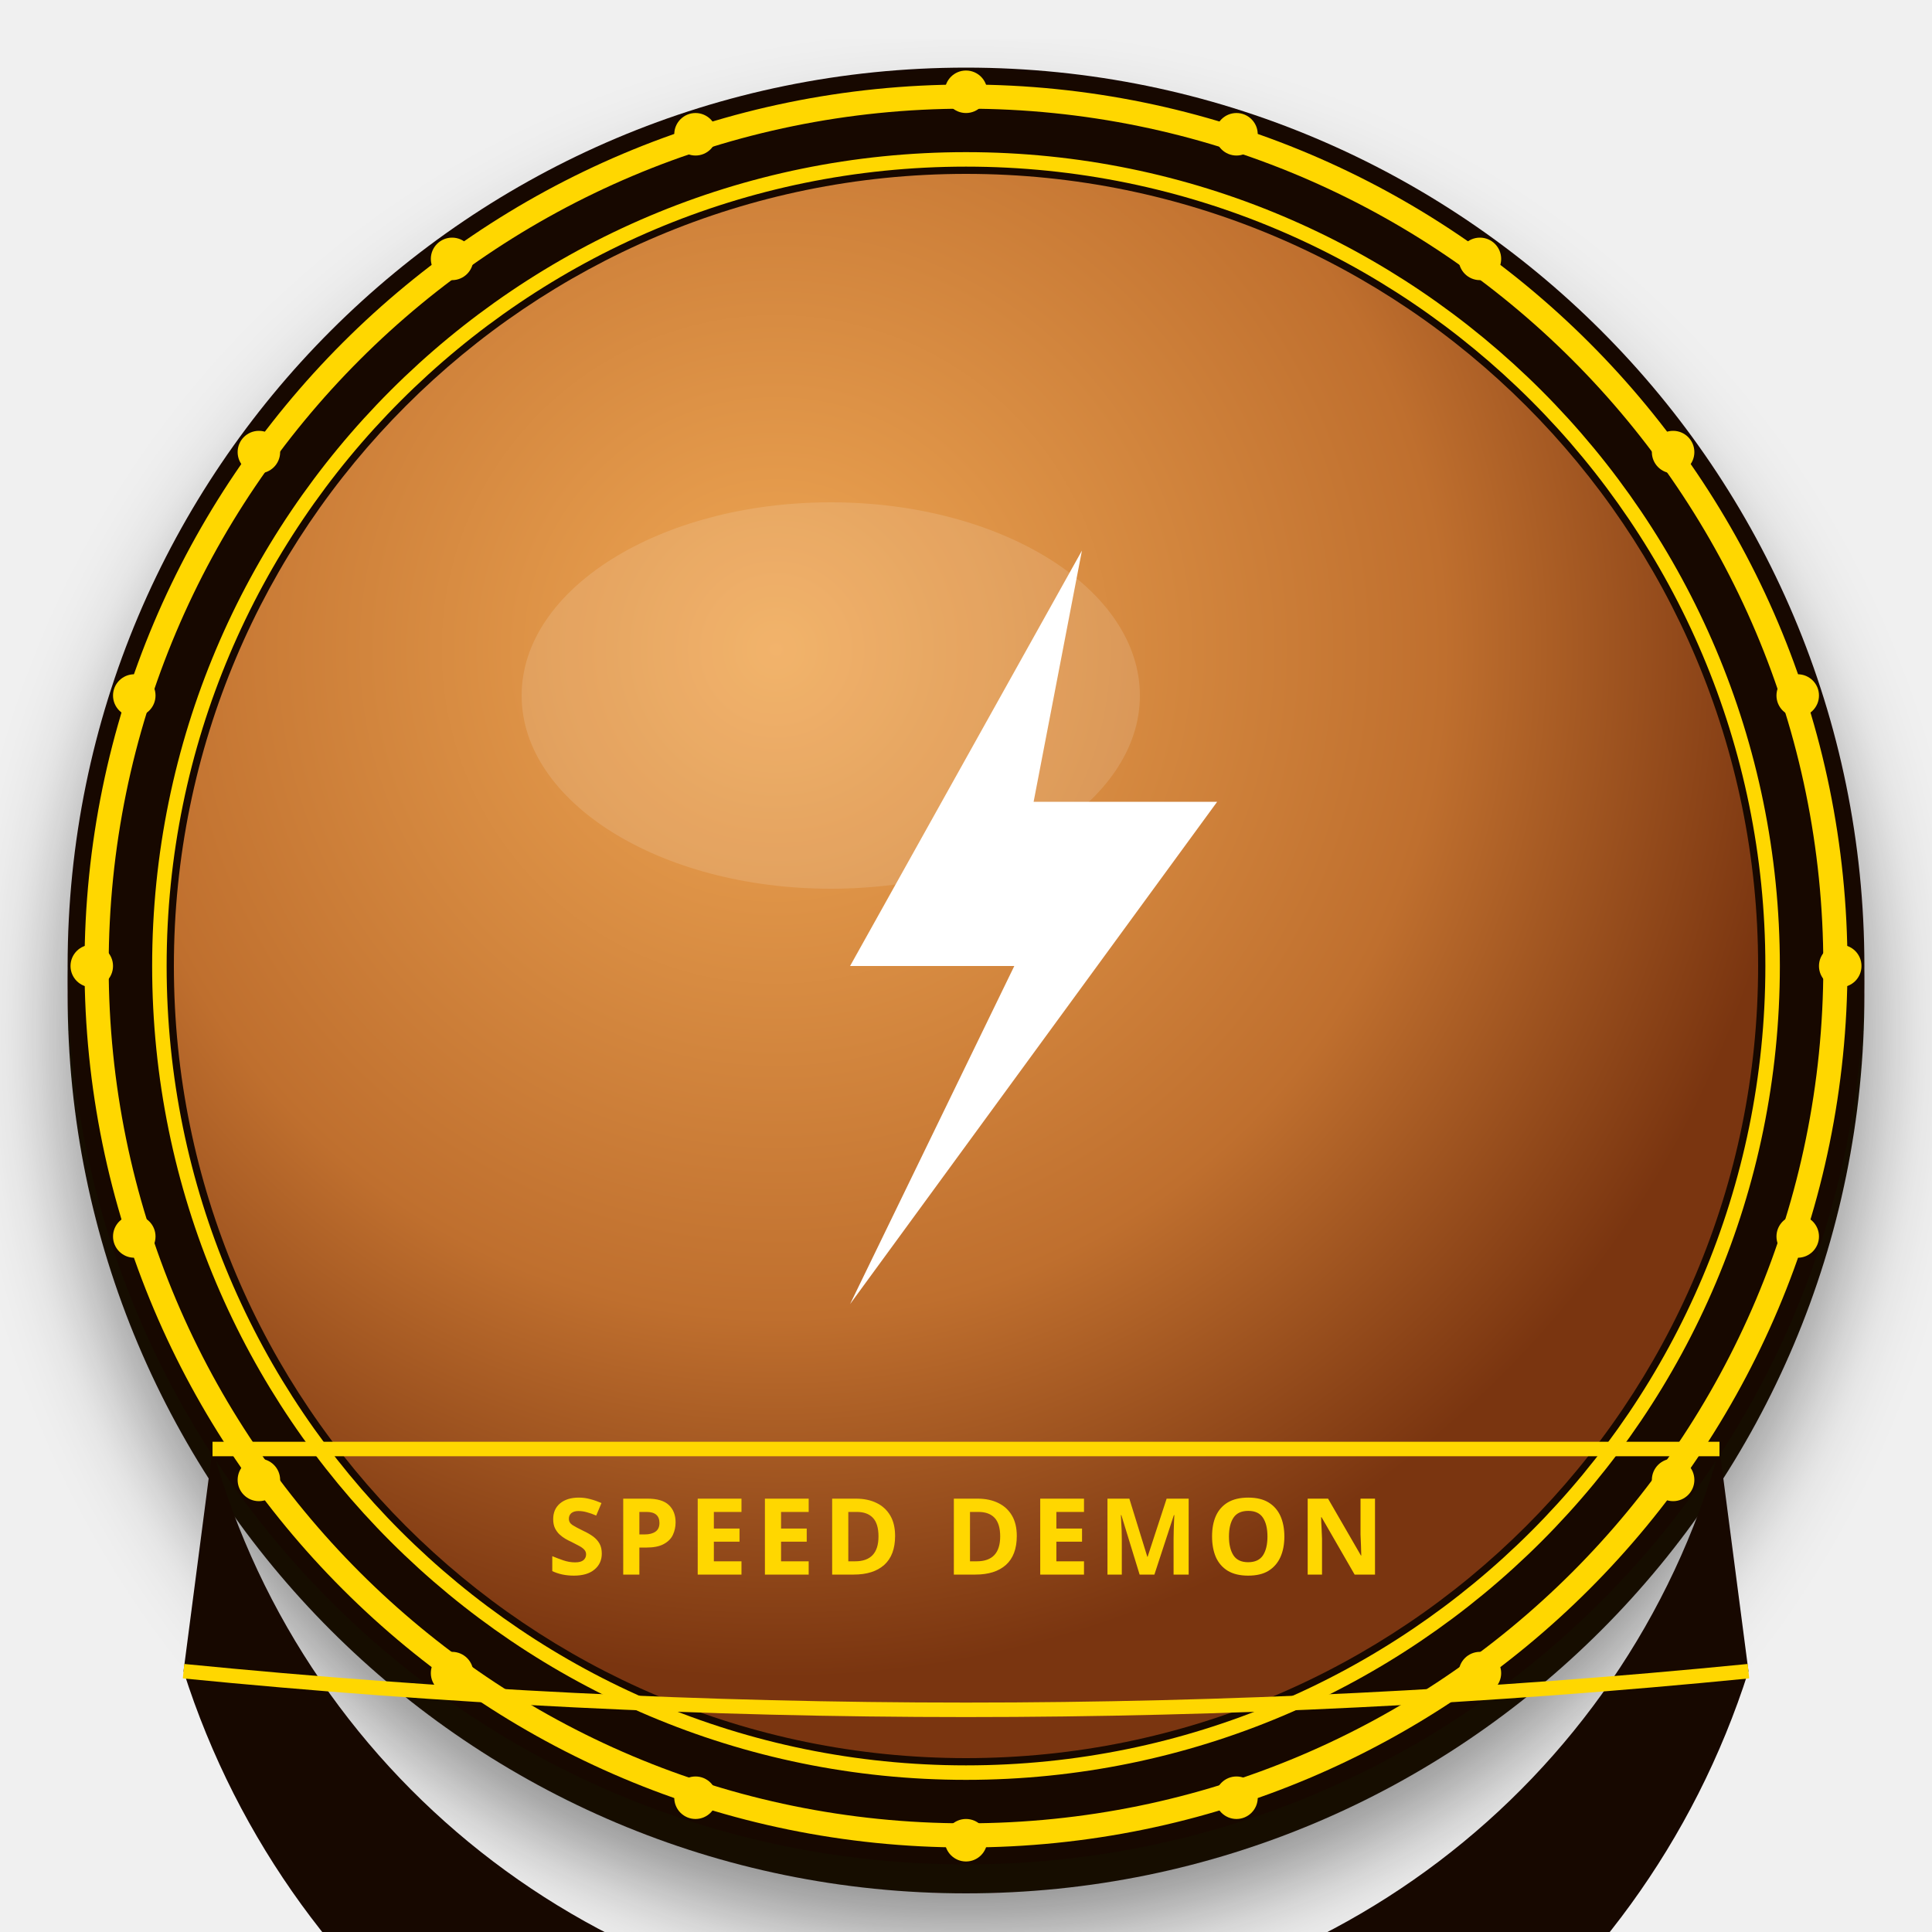
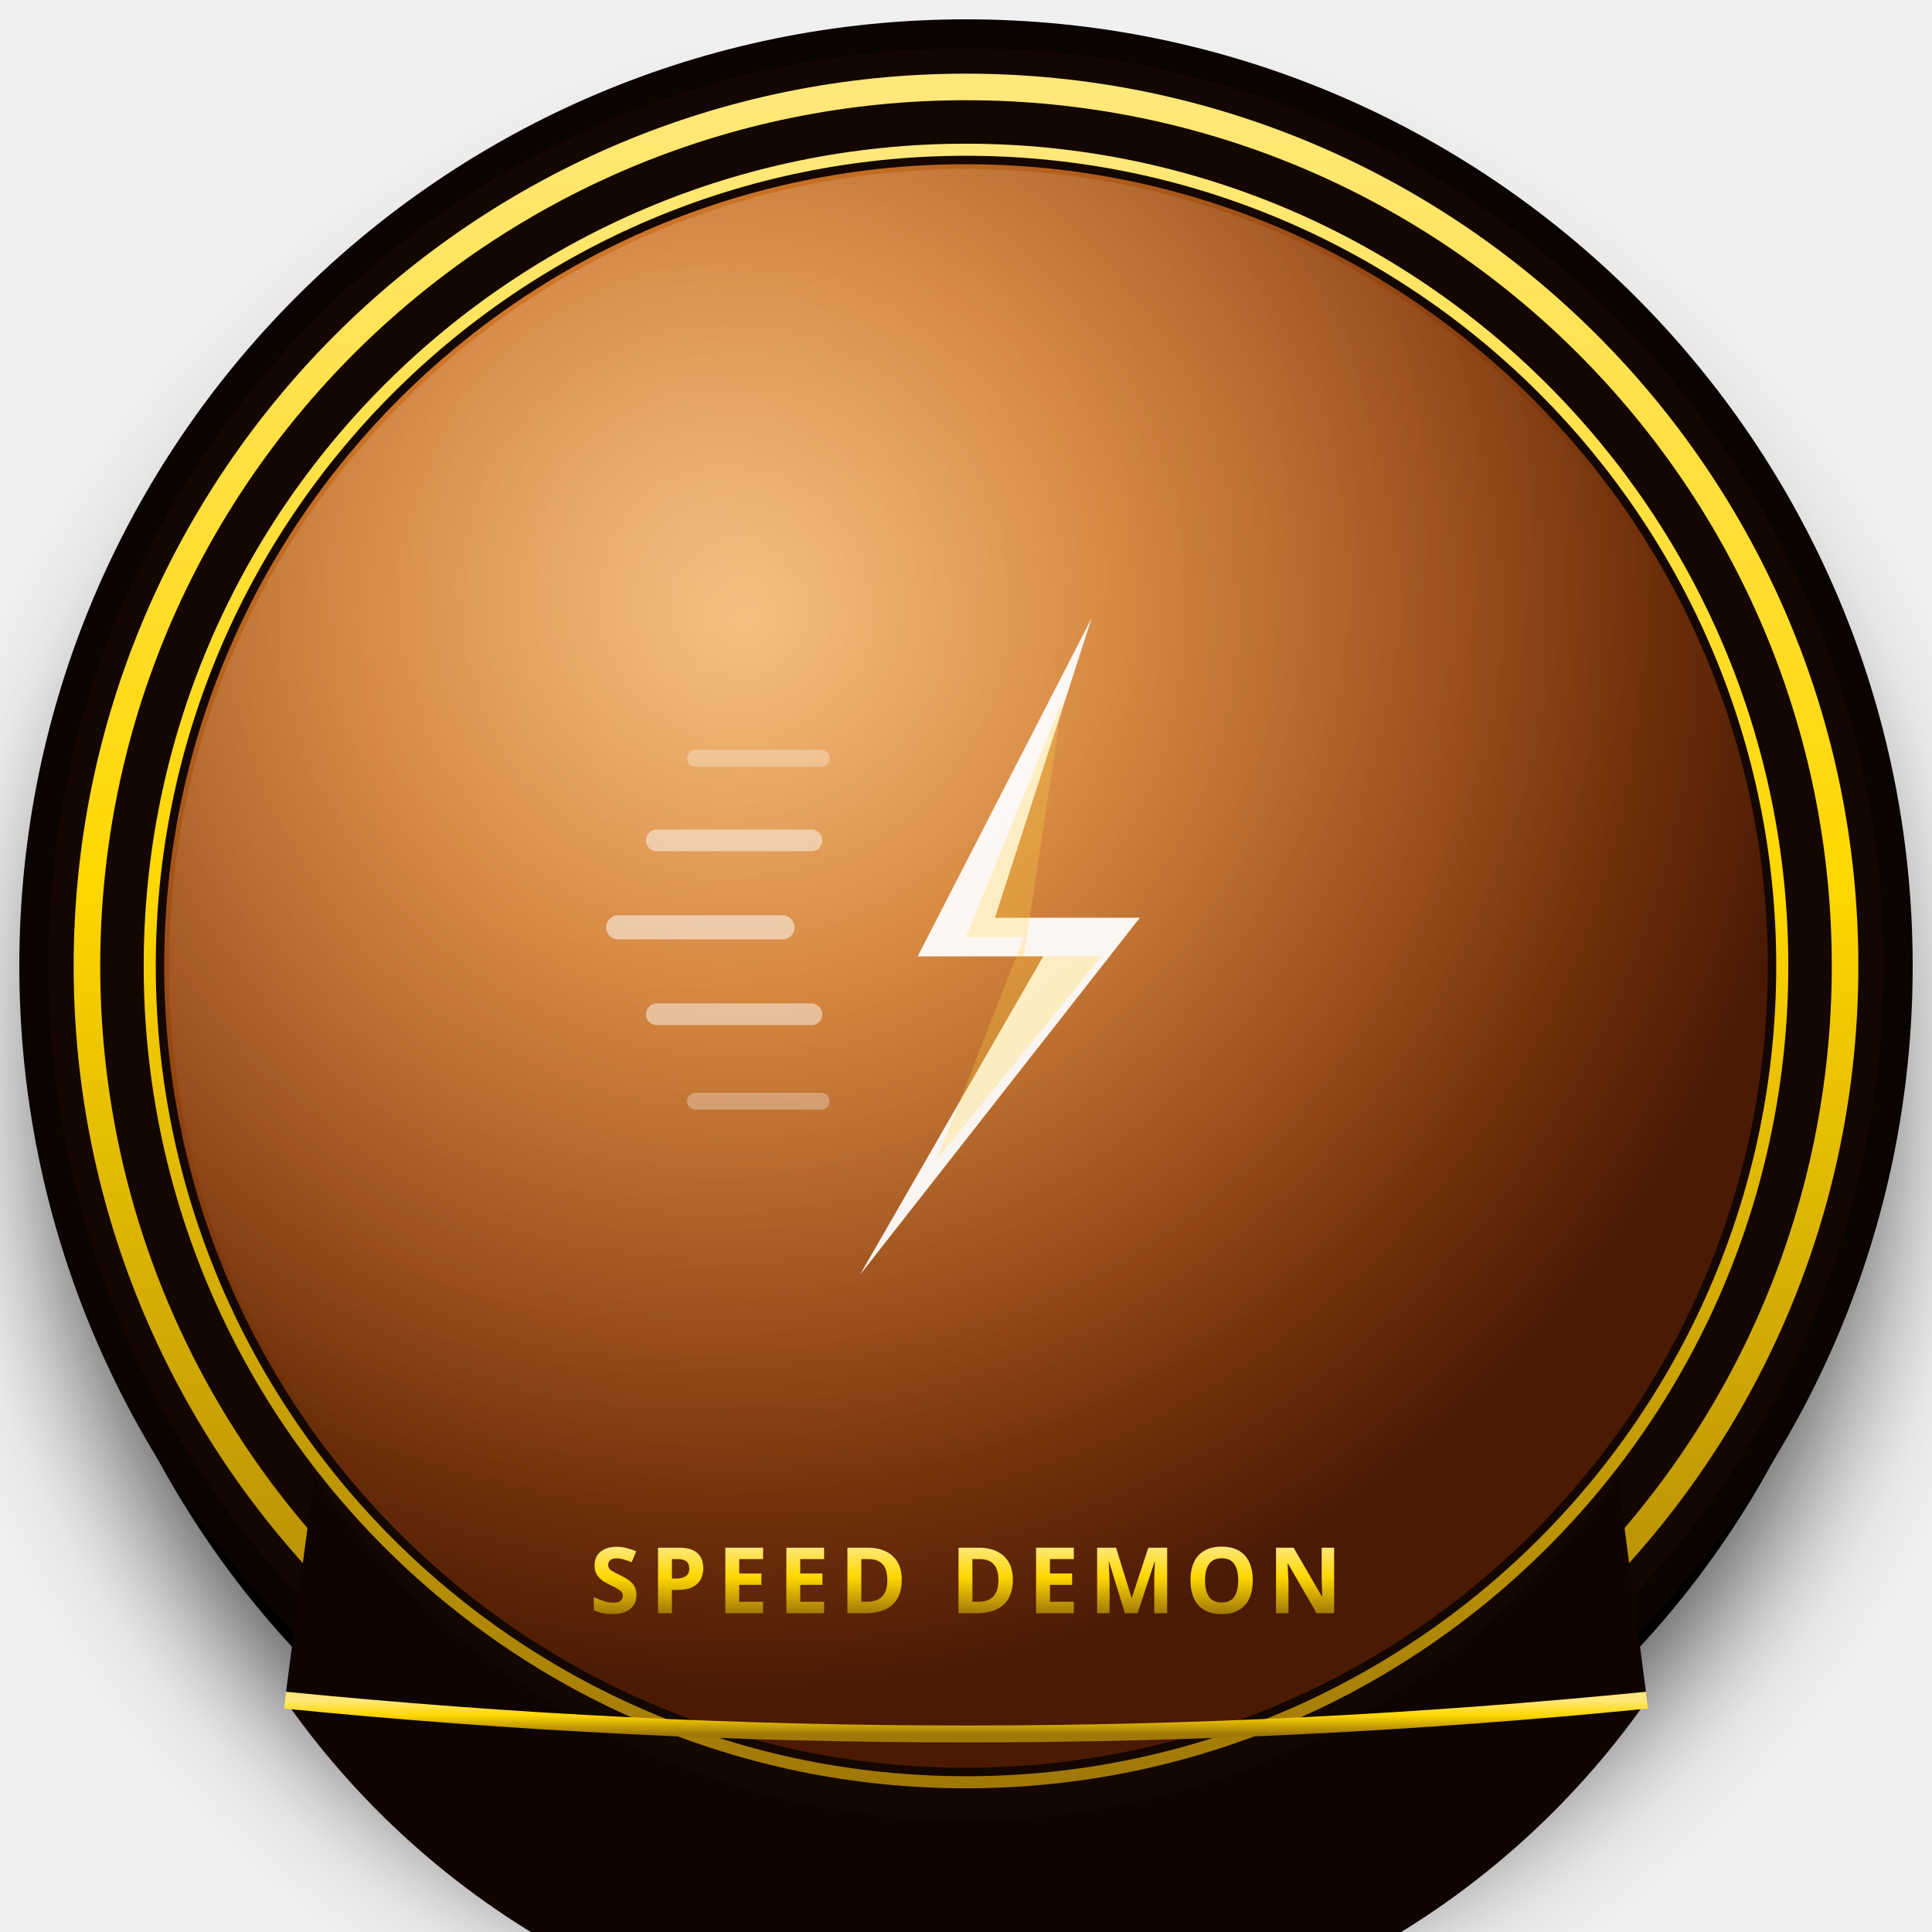
- <svg xmlns="http://www.w3.org/2000/svg" width="200" height="200" viewBox="0 0 200 200">
+ <svg xmlns="http://www.w3.org/2000/svg" width="400" height="400" viewBox="0 0 400 400">
  <defs>
-     <radialGradient id="bg" cx="38%" cy="30%" r="65%">
-       <stop offset="0%" stop-color="#F0A855" />
-       <stop offset="65%" stop-color="#BF6F2E" />
-       <stop offset="100%" stop-color="#7A3510" />
+     <radialGradient id="bgG_speed_demon" cx="36%" cy="28%" r="68%">
+       <stop offset="0%" stop-color="#F5B060" />
+       <stop offset="35%" stop-color="#D07828" />
+       <stop offset="70%" stop-color="#8F4210" />
+       <stop offset="100%" stop-color="#4A1A04" />
    </radialGradient>
-     <filter id="sh">
-       <feDropShadow dx="0" dy="4" stdDeviation="5" flood-color="#00000070" />
+     <radialGradient id="sheenG_speed_demon" cx="32%" cy="22%" r="62%">
+       <stop offset="0%" stop-color="rgba(255,255,255,0.22)" />
+       <stop offset="100%" stop-color="rgba(255,255,255,0)" />
+     </radialGradient>
+     <linearGradient id="goldG_speed_demon" x1="0%" y1="0%" x2="0%" y2="100%">
+       <stop offset="0%" stop-color="#FFE87A" />
+       <stop offset="45%" stop-color="#FFD700" />
+       <stop offset="100%" stop-color="#A07808" />
+     </linearGradient>
+     <filter id="shF_speed_demon" x="-25%" y="-25%" width="150%" height="150%">
+       <feDropShadow dx="0" dy="10" stdDeviation="14" flood-color="#000000" flood-opacity="0.7" />
    </filter>
-     <clipPath id="cc">
-       <circle cx="100" cy="100" r="82" />
+     <filter id="innerGlow_speed_demon">
+       <feGaussianBlur in="SourceGraphic" stdDeviation="3" result="blur" />
+       <feComposite in="SourceGraphic" in2="blur" operator="over" />
+     </filter>
+     <clipPath id="ccG_speed_demon">
+       <circle cx="200" cy="200" r="165" />
    </clipPath>
  </defs>
-   <circle cx="100" cy="103" r="93" fill="#170800" filter="url(#sh)" />
-   <circle cx="100" cy="100" r="93" fill="#170800" />
-   <circle cx="100" cy="100" r="90" fill="none" stroke="#FFD700" stroke-width="2.5" />
-   <circle cx="100.0" cy="9.5" r="2.2" fill="#FFD700" />
-   <circle cx="128.0" cy="13.9" r="2.2" fill="#FFD700" />
-   <circle cx="153.2" cy="26.8" r="2.2" fill="#FFD700" />
-   <circle cx="173.2" cy="46.8" r="2.2" fill="#FFD700" />
-   <circle cx="186.1" cy="72.0" r="2.2" fill="#FFD700" />
-   <circle cx="190.5" cy="100.0" r="2.2" fill="#FFD700" />
-   <circle cx="186.1" cy="128.0" r="2.2" fill="#FFD700" />
-   <circle cx="173.2" cy="153.2" r="2.2" fill="#FFD700" />
-   <circle cx="153.2" cy="173.2" r="2.2" fill="#FFD700" />
-   <circle cx="128.0" cy="186.1" r="2.2" fill="#FFD700" />
-   <circle cx="100.0" cy="190.5" r="2.2" fill="#FFD700" />
-   <circle cx="72.0" cy="186.1" r="2.2" fill="#FFD700" />
-   <circle cx="46.8" cy="173.2" r="2.2" fill="#FFD700" />
-   <circle cx="26.8" cy="153.2" r="2.2" fill="#FFD700" />
-   <circle cx="13.9" cy="128.0" r="2.2" fill="#FFD700" />
-   <circle cx="9.5" cy="100.0" r="2.2" fill="#FFD700" />
-   <circle cx="13.9" cy="72.0" r="2.2" fill="#FFD700" />
-   <circle cx="26.8" cy="46.8" r="2.2" fill="#FFD700" />
-   <circle cx="46.8" cy="26.8" r="2.2" fill="#FFD700" />
-   <circle cx="72.0" cy="13.9" r="2.2" fill="#FFD700" />
-   <circle cx="100" cy="100" r="83.5" fill="none" stroke="#FFD700" stroke-width="1.5" />
-   <circle cx="100" cy="100" r="82" fill="url(#bg)" />
-   <ellipse cx="86" cy="72" rx="32" ry="20" fill="rgba(255,255,255,0.13)" clip-path="url(#cc)" />
+   <circle cx="200" cy="212" r="190" fill="#050200" filter="url(#shF_speed_demon)" />
+   <circle cx="200" cy="200" r="196" fill="#0A0300" />
+   <circle cx="200" cy="200" r="190" fill="#140600" />
+   <circle cx="200" cy="200" r="182" fill="none" stroke="url(#goldG_speed_demon)" stroke-width="5.5" />
+   <circle cx="200.0" cy="20.0" r="4.5" fill="url(#goldGspeed_demon)" />
+   <circle cx="246.6" cy="26.1" r="4.5" fill="url(#goldGspeed_demon)" />
+   <circle cx="290.0" cy="44.1" r="4.5" fill="url(#goldGspeed_demon)" />
+   <circle cx="327.3" cy="72.7" r="4.5" fill="url(#goldGspeed_demon)" />
+   <circle cx="355.9" cy="110.0" r="4.5" fill="url(#goldGspeed_demon)" />
+   <circle cx="373.9" cy="153.4" r="4.5" fill="url(#goldGspeed_demon)" />
+   <circle cx="380.0" cy="200.0" r="4.5" fill="url(#goldGspeed_demon)" />
+   <circle cx="373.9" cy="246.6" r="4.5" fill="url(#goldGspeed_demon)" />
+   <circle cx="355.9" cy="290.0" r="4.5" fill="url(#goldGspeed_demon)" />
+   <circle cx="327.3" cy="327.3" r="4.5" fill="url(#goldGspeed_demon)" />
+   <circle cx="290.0" cy="355.9" r="4.5" fill="url(#goldGspeed_demon)" />
+   <circle cx="246.6" cy="373.9" r="4.5" fill="url(#goldGspeed_demon)" />
+   <circle cx="200.0" cy="380.0" r="4.5" fill="url(#goldGspeed_demon)" />
+   <circle cx="153.4" cy="373.9" r="4.5" fill="url(#goldGspeed_demon)" />
+   <circle cx="110.0" cy="355.9" r="4.5" fill="url(#goldGspeed_demon)" />
+   <circle cx="72.7" cy="327.3" r="4.5" fill="url(#goldGspeed_demon)" />
+   <circle cx="44.1" cy="290.0" r="4.5" fill="url(#goldGspeed_demon)" />
+   <circle cx="26.1" cy="246.6" r="4.5" fill="url(#goldGspeed_demon)" />
+   <circle cx="20.0" cy="200.0" r="4.5" fill="url(#goldGspeed_demon)" />
+   <circle cx="26.1" cy="153.4" r="4.5" fill="url(#goldGspeed_demon)" />
+   <circle cx="44.1" cy="110.0" r="4.5" fill="url(#goldGspeed_demon)" />
+   <circle cx="72.7" cy="72.7" r="4.5" fill="url(#goldGspeed_demon)" />
+   <circle cx="110.0" cy="44.1" r="4.5" fill="url(#goldGspeed_demon)" />
+   <circle cx="153.4" cy="26.1" r="4.5" fill="url(#goldGspeed_demon)" />
+   <circle cx="200" cy="200" r="169" fill="none" stroke="url(#goldG_speed_demon)" stroke-width="2.5" />
+   <circle cx="200" cy="200" r="166" fill="url(#bgG_speed_demon)" />
+   <circle cx="200" cy="200" r="166" fill="url(#sheenG_speed_demon)" clip-path="url(#ccG_speed_demon)" />
  <g stroke-linecap="round" stroke-linejoin="round">
-     <polygon points="112,57 88,100 105,100 88,135 126,83 107,83" fill="white" />
+     <line x1="136" y1="174" x2="168" y2="174" stroke="rgba(255,255,255,0.48)" stroke-width="4.5" stroke-linecap="round" />
+     <line x1="128" y1="192" x2="162" y2="192" stroke="rgba(255,255,255,0.52)" stroke-width="5" stroke-linecap="round" />
+     <line x1="136" y1="210" x2="168" y2="210" stroke="rgba(255,255,255,0.48)" stroke-width="4.5" stroke-linecap="round" />
+     <line x1="144" y1="157" x2="170" y2="157" stroke="rgba(255,255,255,0.3)" stroke-width="3.5" stroke-linecap="round" />
+     <line x1="144" y1="228" x2="170" y2="228" stroke="rgba(255,255,255,0.3)" stroke-width="3.5" stroke-linecap="round" />
+     <polygon points="226,128 190,198 216,198 178,264 236,190 206,190" fill="rgba(255,255,255,0.93)" />
+     <polygon points="220,145 200,194 212,194 194,240 228,198 212,198" fill="rgba(255,210,70,0.28)" />
  </g>
-   <path d="M 22 150 A 81 81 0 0 0 178 150 L 181 173 A 85 85 0 0 1 19 173 Z" fill="#170800" />
-   <line x1="22" y1="150" x2="178" y2="150" stroke="#FFD700" stroke-width="1.5" />
-   <path d="M 19 173 Q 100 181 181 173" fill="none" stroke="#FFD700" stroke-width="1.5" />
-   <text x="100" y="163" text-anchor="middle" fill="#FFD700" font-family="Arial Black,Impact,sans-serif" font-size="11" font-weight="900" letter-spacing="0.8">SPEED DEMON</text>
+   <path d="M 65 306 A 164 164 0 0 0 335 306 L 341 352 A 172 172 0 0 1 59 352 Z" fill="#100400" />
+   <line x1="65" y1="306" x2="335" y2="306" stroke="url(#goldG_speed_demon)" stroke-width="3.5" />
+   <path d="M 59 352 Q 200 366 341 352" fill="none" stroke="url(#goldG_speed_demon)" stroke-width="3.5" />
+   <text x="200" y="334" text-anchor="middle" fill="url(#goldG_speed_demon)" font-family="Arial Black,Impact,sans-serif" font-size="19" font-weight="900" letter-spacing="2">SPEED DEMON</text>
</svg>
